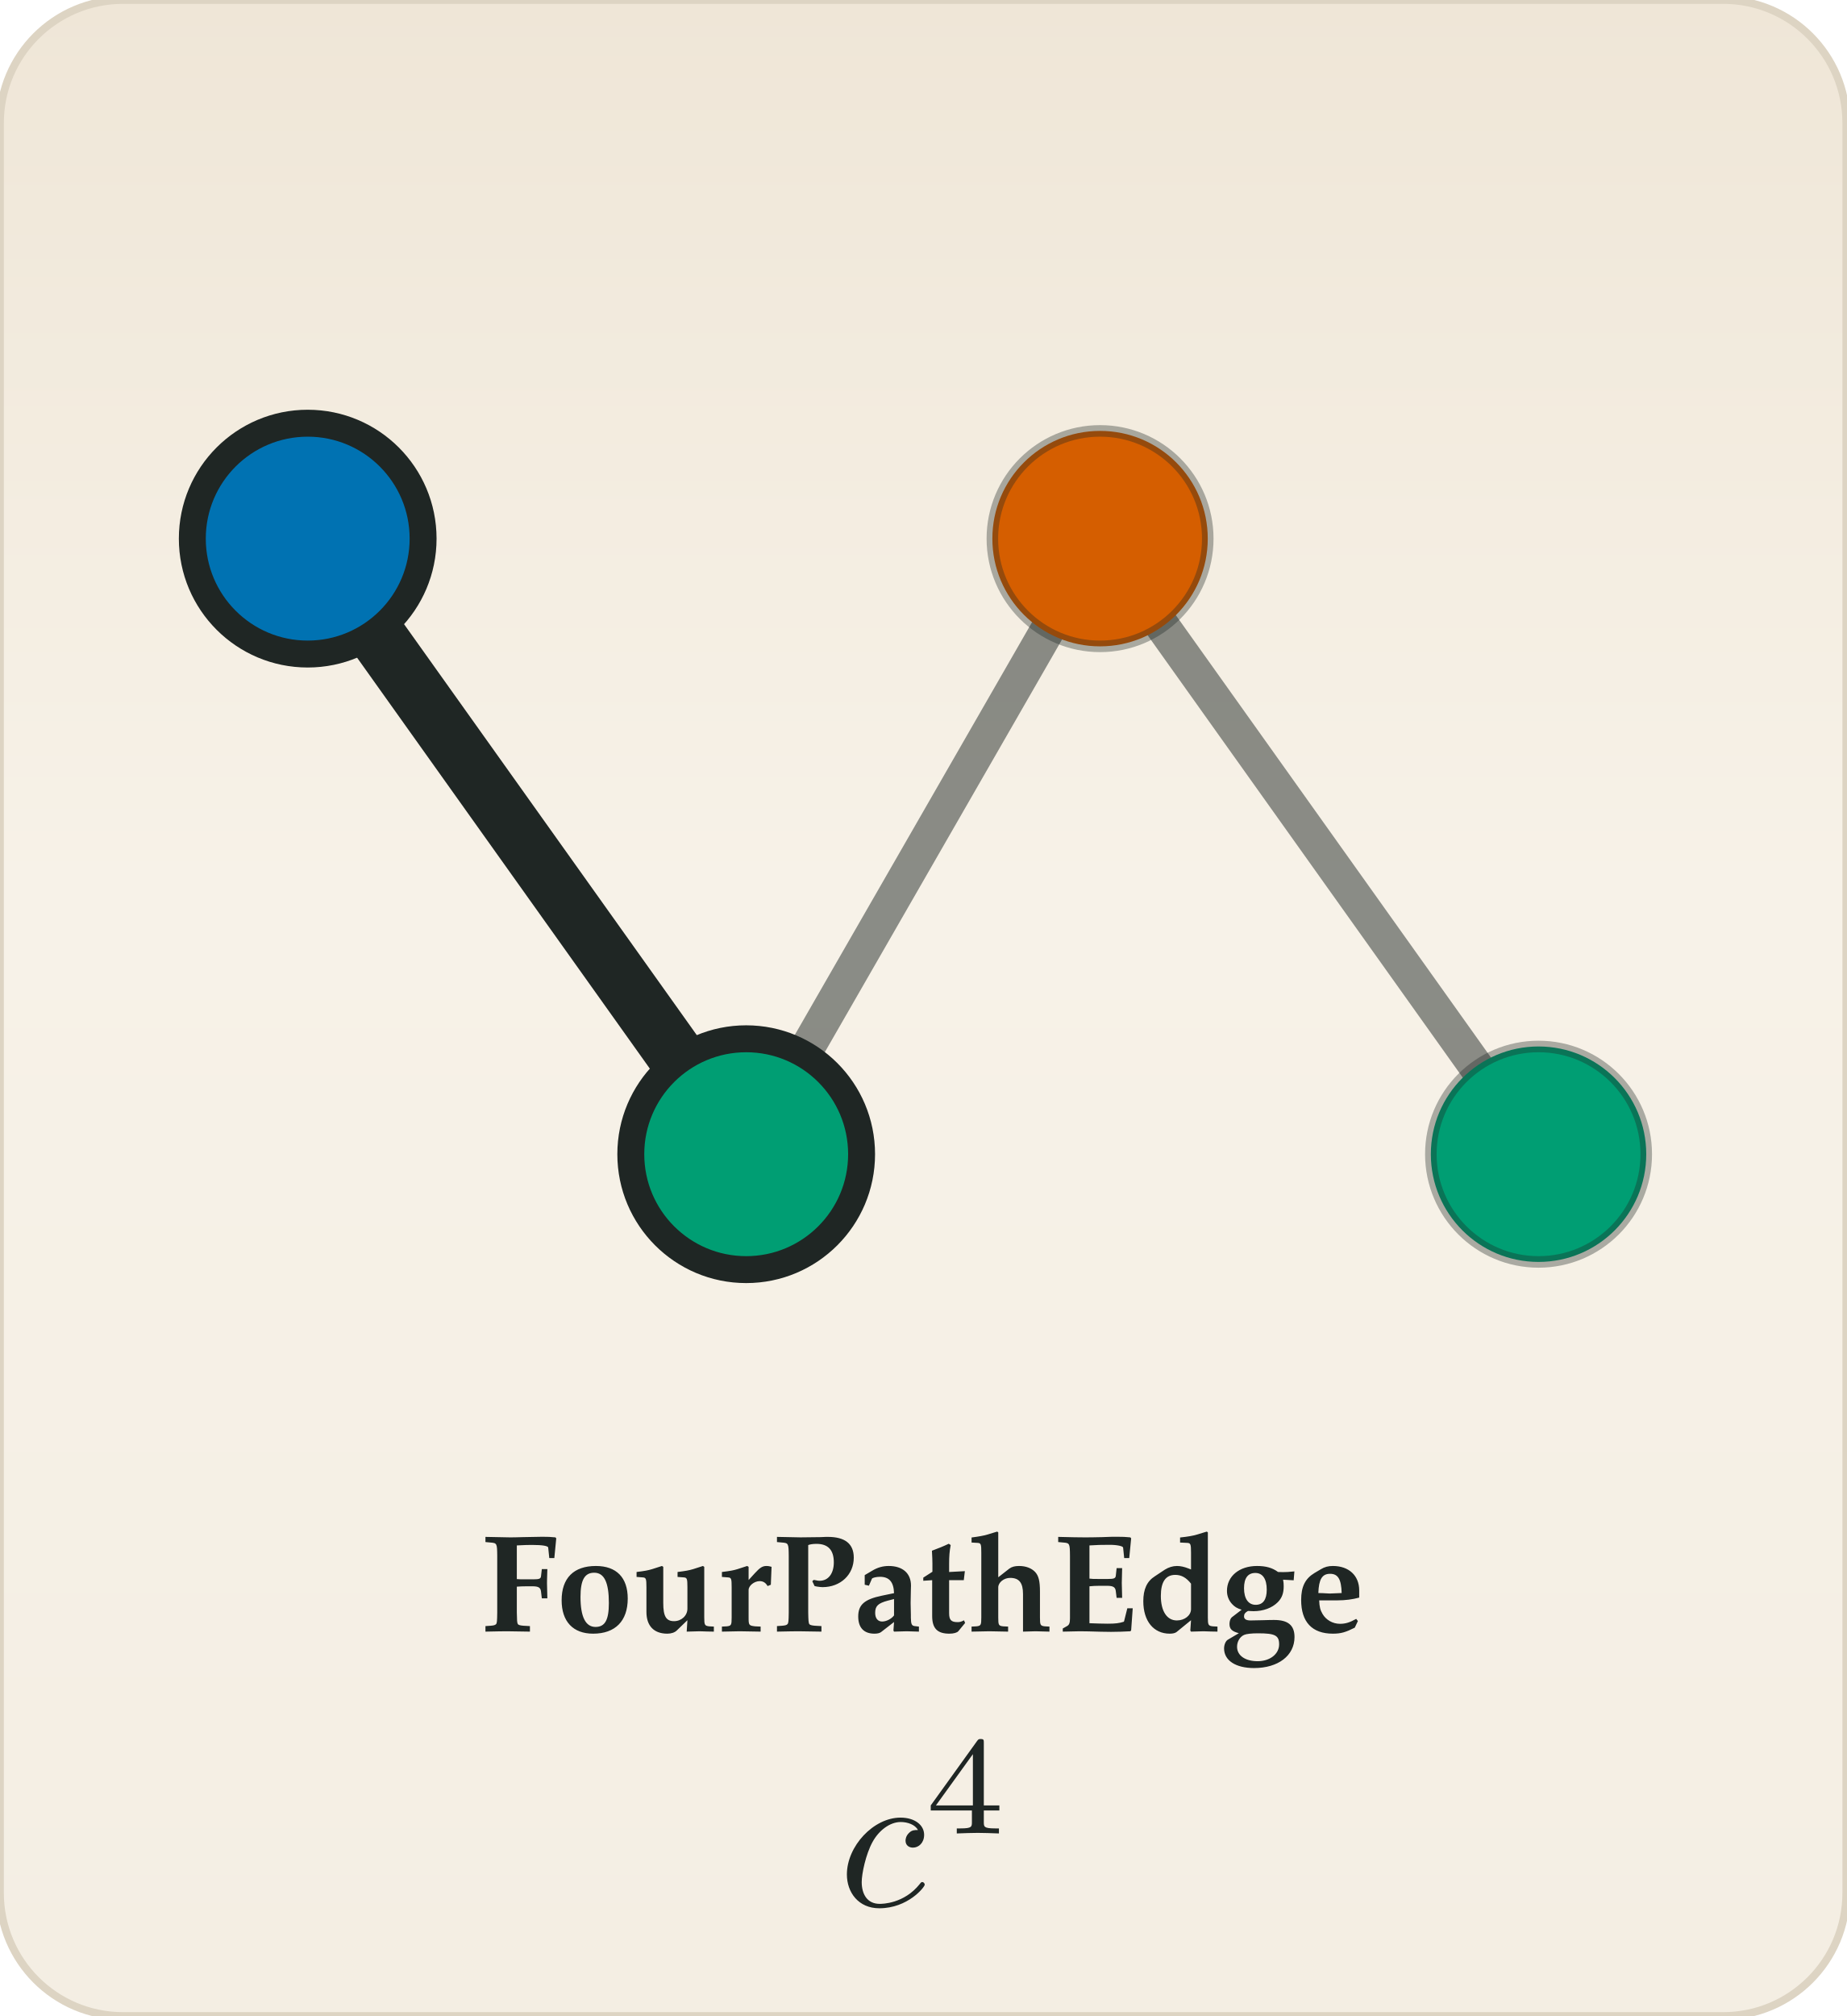
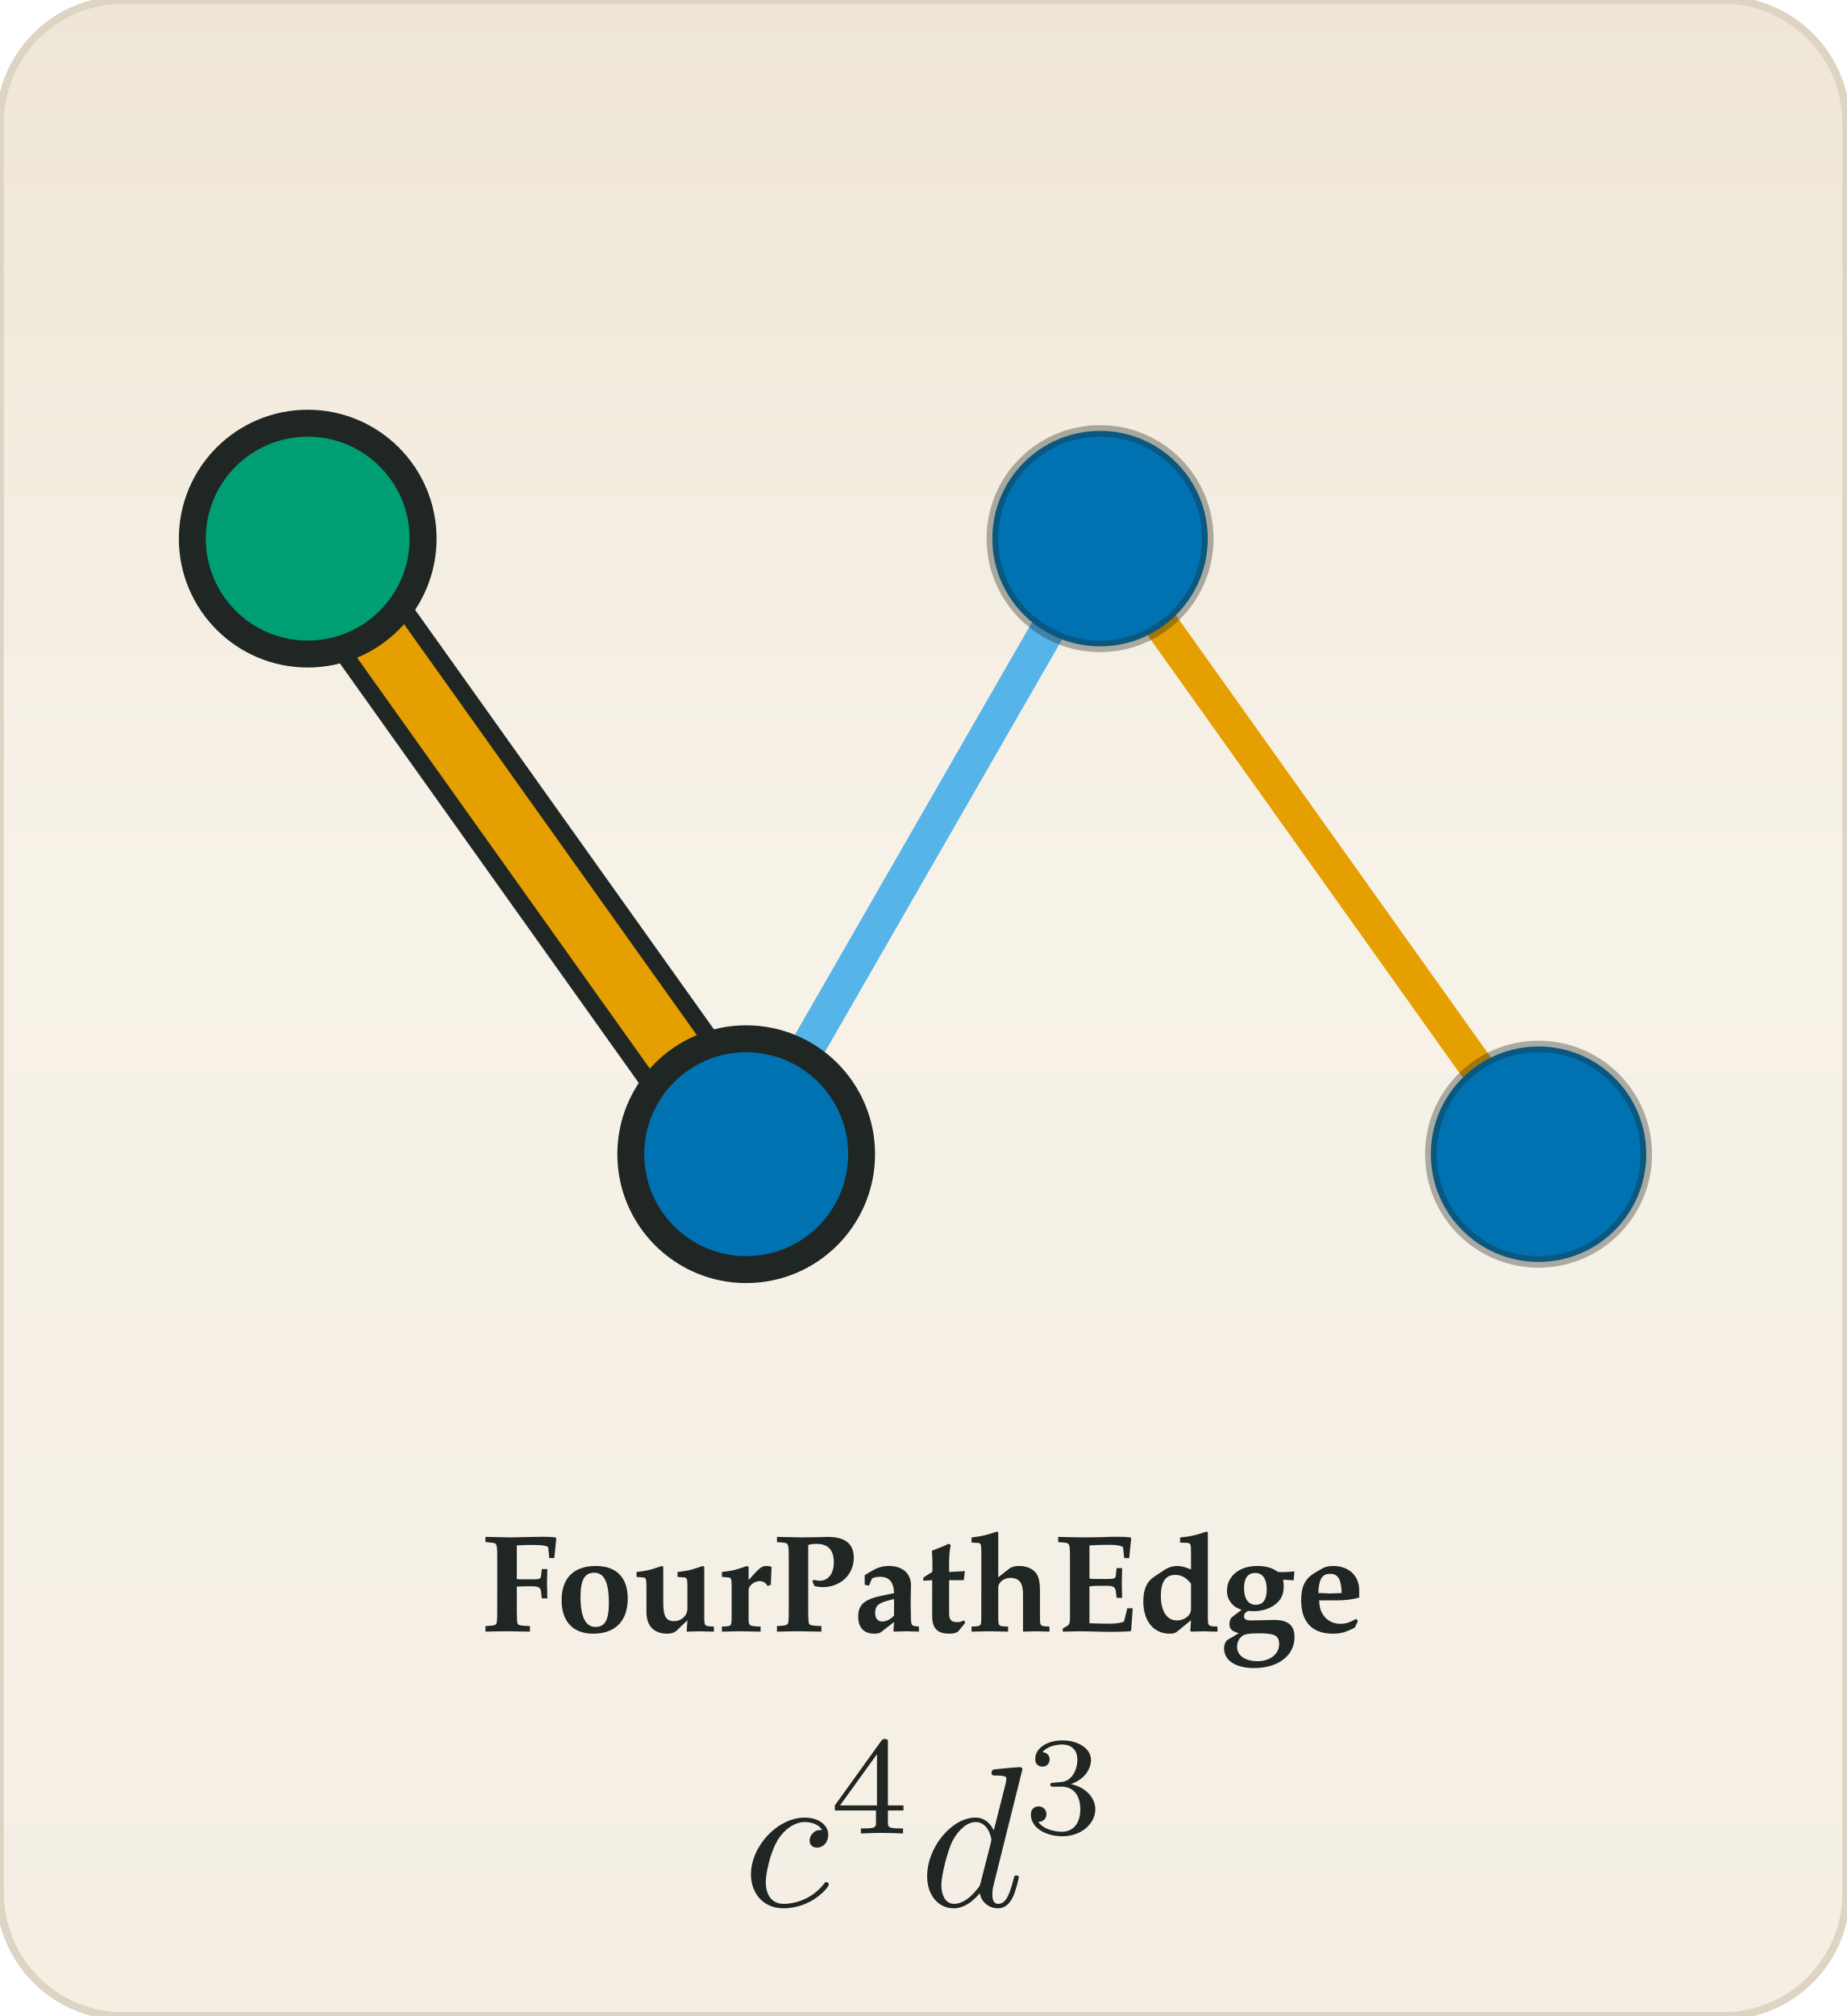
<svg xmlns="http://www.w3.org/2000/svg" xmlns:xlink="http://www.w3.org/1999/xlink" viewBox="0 0 240 262" width="240" height="262" role="img" aria-label="FourPathEdge (orbit 2)">
  <defs>
    <linearGradient id="paper" x1="0" y1="0" x2="0" y2="262" gradientUnits="userSpaceOnUse">
      <stop offset="0" stop-color="#efe6d7" />
      <stop offset="0.44" stop-color="#f7f2e8" />
      <stop offset="1" stop-color="#f4eee3" />
    </linearGradient>
  </defs>
  <rect width="240" height="262" rx="16" fill="url(#paper)" stroke="#ddd4c3" stroke-width="1" />
-   <line x1="97.0" y1="150.0" x2="143.0" y2="70.0" stroke="#1f2624" stroke-opacity="0.5" stroke-width="4.5" stroke-linecap="round" />
-   <line x1="143.0" y1="70.0" x2="200.0" y2="150.0" stroke="#1f2624" stroke-opacity="0.5" stroke-width="4.5" stroke-linecap="round" />
-   <line x1="40.0" y1="70.0" x2="97.0" y2="150.0" stroke="#1f2624" stroke-width="7.5" stroke-linecap="round" />
-   <circle cx="40.0" cy="70.0" r="15" fill="#0072B2" stroke="#1f2624" stroke-width="3.5" stroke-opacity="1.0" />
-   <circle cx="97.0" cy="150.0" r="15" fill="#009E73" stroke="#1f2624" stroke-width="3.5" stroke-opacity="1.0" />
-   <circle cx="143.0" cy="70.0" r="14" fill="#D55E00" stroke="#1f2624" stroke-width="1.5" stroke-opacity="0.35" />
-   <circle cx="200.0" cy="150.0" r="14" fill="#009E73" stroke="#1f2624" stroke-width="1.5" stroke-opacity="0.35" />
+   <line x1="97.0" y1="150.0" x2="143.0" y2="70.0" stroke="#56B4E9" stroke-width="4.5" stroke-linecap="round" />
+   <line x1="143.0" y1="70.0" x2="200.0" y2="150.0" stroke="#E69F00" stroke-width="4.5" stroke-linecap="round" />
+   <line x1="40.0" y1="70.0" x2="97.0" y2="150.0" stroke="#1f2624" stroke-width="12.0" stroke-linecap="round" />
+   <line x1="40.0" y1="70.0" x2="97.0" y2="150.0" stroke="#E69F00" stroke-width="7.5" stroke-linecap="round" />
+   <circle cx="40.0" cy="70.0" r="15" fill="#009E73" stroke="#1f2624" stroke-width="3.5" stroke-opacity="1.0" />
+   <circle cx="97.0" cy="150.0" r="15" fill="#0072B2" stroke="#1f2624" stroke-width="3.5" stroke-opacity="1.0" />
+   <circle cx="143.0" cy="70.0" r="14" fill="#0072B2" stroke="#1f2624" stroke-width="1.5" stroke-opacity="0.35" />
+   <circle cx="200.0" cy="150.0" r="14" fill="#0072B2" stroke="#1f2624" stroke-width="1.5" stroke-opacity="0.35" />
  <text x="120.0" y="212" text-anchor="middle" font-family="Iowan Old Style, Palatino Linotype, Book Antiqua, Georgia, serif" font-size="18" font-weight="600" fill="#1f2624">FourPathEdge</text>
-   <svg x="110.09" y="226.00" width="19.82" height="22.00" viewBox="-69.599 -70.214 7.592 8.425" overflow="visible">
+   <svg x="97.62" y="226.00" width="44.76" height="22.00" viewBox="-69.599 -70.214 17.142 8.425" overflow="visible">
    <g fill="#1f2624">
      <defs>
+         <path id="f2_g1-51" d="M1.904-2.329C2.448-2.329 2.838-1.953 2.838-1.206C2.838-.342 2.336-.084 1.932-.084C1.653-.084 1.039-.16 .746-.572C1.074-.586 1.151-.816 1.151-.962C1.151-1.186 .983-1.346 .767-1.346C.572-1.346 .377-1.227 .377-.941C.377-.286 1.102 .139 1.946 .139C2.915 .139 3.585-.509 3.585-1.206C3.585-1.75 3.138-2.294 2.371-2.455C3.103-2.72 3.368-3.243 3.368-3.668C3.368-4.219 2.734-4.631 1.96-4.631S.593-4.254 .593-3.696C.593-3.459 .746-3.327 .955-3.327C1.172-3.327 1.311-3.487 1.311-3.682C1.311-3.884 1.172-4.031 .955-4.045C1.2-4.352 1.681-4.428 1.939-4.428C2.253-4.428 2.692-4.275 2.692-3.668C2.692-3.375 2.594-3.055 2.413-2.838C2.183-2.573 1.988-2.559 1.639-2.538C1.465-2.525 1.451-2.525 1.416-2.518C1.402-2.518 1.346-2.504 1.346-2.427C1.346-2.329 1.409-2.329 1.527-2.329H1.904Z" />
        <path id="f2_g1-52" d="M3.689-1.144V-1.395H2.915V-4.505C2.915-4.652 2.915-4.7 2.762-4.7C2.678-4.7 2.65-4.7 2.58-4.603L.272-1.395V-1.144H2.322V-.572C2.322-.335 2.322-.251 1.757-.251H1.569V0C1.918-.014 2.364-.028 2.615-.028C2.873-.028 3.32-.014 3.668 0V-.251H3.48C2.915-.251 2.915-.335 2.915-.572V-1.144H3.689ZM2.371-3.947V-1.395H.53L2.371-3.947Z" />
        <path id="f2_g0-99" d="M3.945-3.786C3.786-3.786 3.646-3.786 3.507-3.646C3.347-3.497 3.328-3.328 3.328-3.258C3.328-3.019 3.507-2.909 3.696-2.909C3.985-2.909 4.254-3.148 4.254-3.547C4.254-4.035 3.786-4.403 3.078-4.403C1.733-4.403 .408-2.979 .408-1.574C.408-.677 .986 .11 2.022 .11C3.447 .11 4.284-.946 4.284-1.066C4.284-1.126 4.224-1.196 4.164-1.196C4.115-1.196 4.095-1.176 4.035-1.096C3.248-.11 2.162-.11 2.042-.11C1.415-.11 1.146-.598 1.146-1.196C1.146-1.604 1.345-2.57 1.684-3.188C1.993-3.756 2.54-4.184 3.088-4.184C3.427-4.184 3.806-4.055 3.945-3.786Z" />
+         <path id="f2_g0-100" d="M5.141-6.804C5.141-6.814 5.141-6.914 5.011-6.914C4.862-6.914 3.915-6.824 3.746-6.804C3.666-6.795 3.606-6.745 3.606-6.615C3.606-6.496 3.696-6.496 3.846-6.496C4.324-6.496 4.344-6.426 4.344-6.326L4.314-6.127L3.716-3.766C3.537-4.134 3.248-4.403 2.8-4.403C1.634-4.403 .399-2.939 .399-1.484C.399-.548 .946 .11 1.724 .11C1.923 .11 2.421 .07 3.019-.638C3.098-.219 3.447 .11 3.925 .11C4.274 .11 4.503-.12 4.663-.438C4.832-.797 4.961-1.405 4.961-1.425C4.961-1.524 4.872-1.524 4.842-1.524C4.742-1.524 4.732-1.484 4.702-1.345C4.533-.697 4.354-.11 3.945-.11C3.676-.11 3.646-.369 3.646-.568C3.646-.807 3.666-.877 3.706-1.046L5.141-6.804ZM3.068-1.186C3.019-1.006 3.019-.986 2.869-.817C2.431-.269 2.022-.11 1.743-.11C1.245-.11 1.106-.658 1.106-1.046C1.106-1.544 1.425-2.77 1.654-3.228C1.963-3.816 2.411-4.184 2.809-4.184C3.457-4.184 3.597-3.367 3.597-3.308S3.577-3.188 3.567-3.138L3.068-1.186Z" />
      </defs>
      <g id="f2_page">
        <use x="-70.007" y="-61.898" xlink:href="#f2_g0-99" />
        <use x="-65.696" y="-65.513" xlink:href="#f2_g1-52" />
+         <use x="-61.227" y="-61.898" xlink:href="#f2_g0-100" />
+         <use x="-56.041" y="-65.513" xlink:href="#f2_g1-51" />
      </g>
    </g>
  </svg>
</svg>
